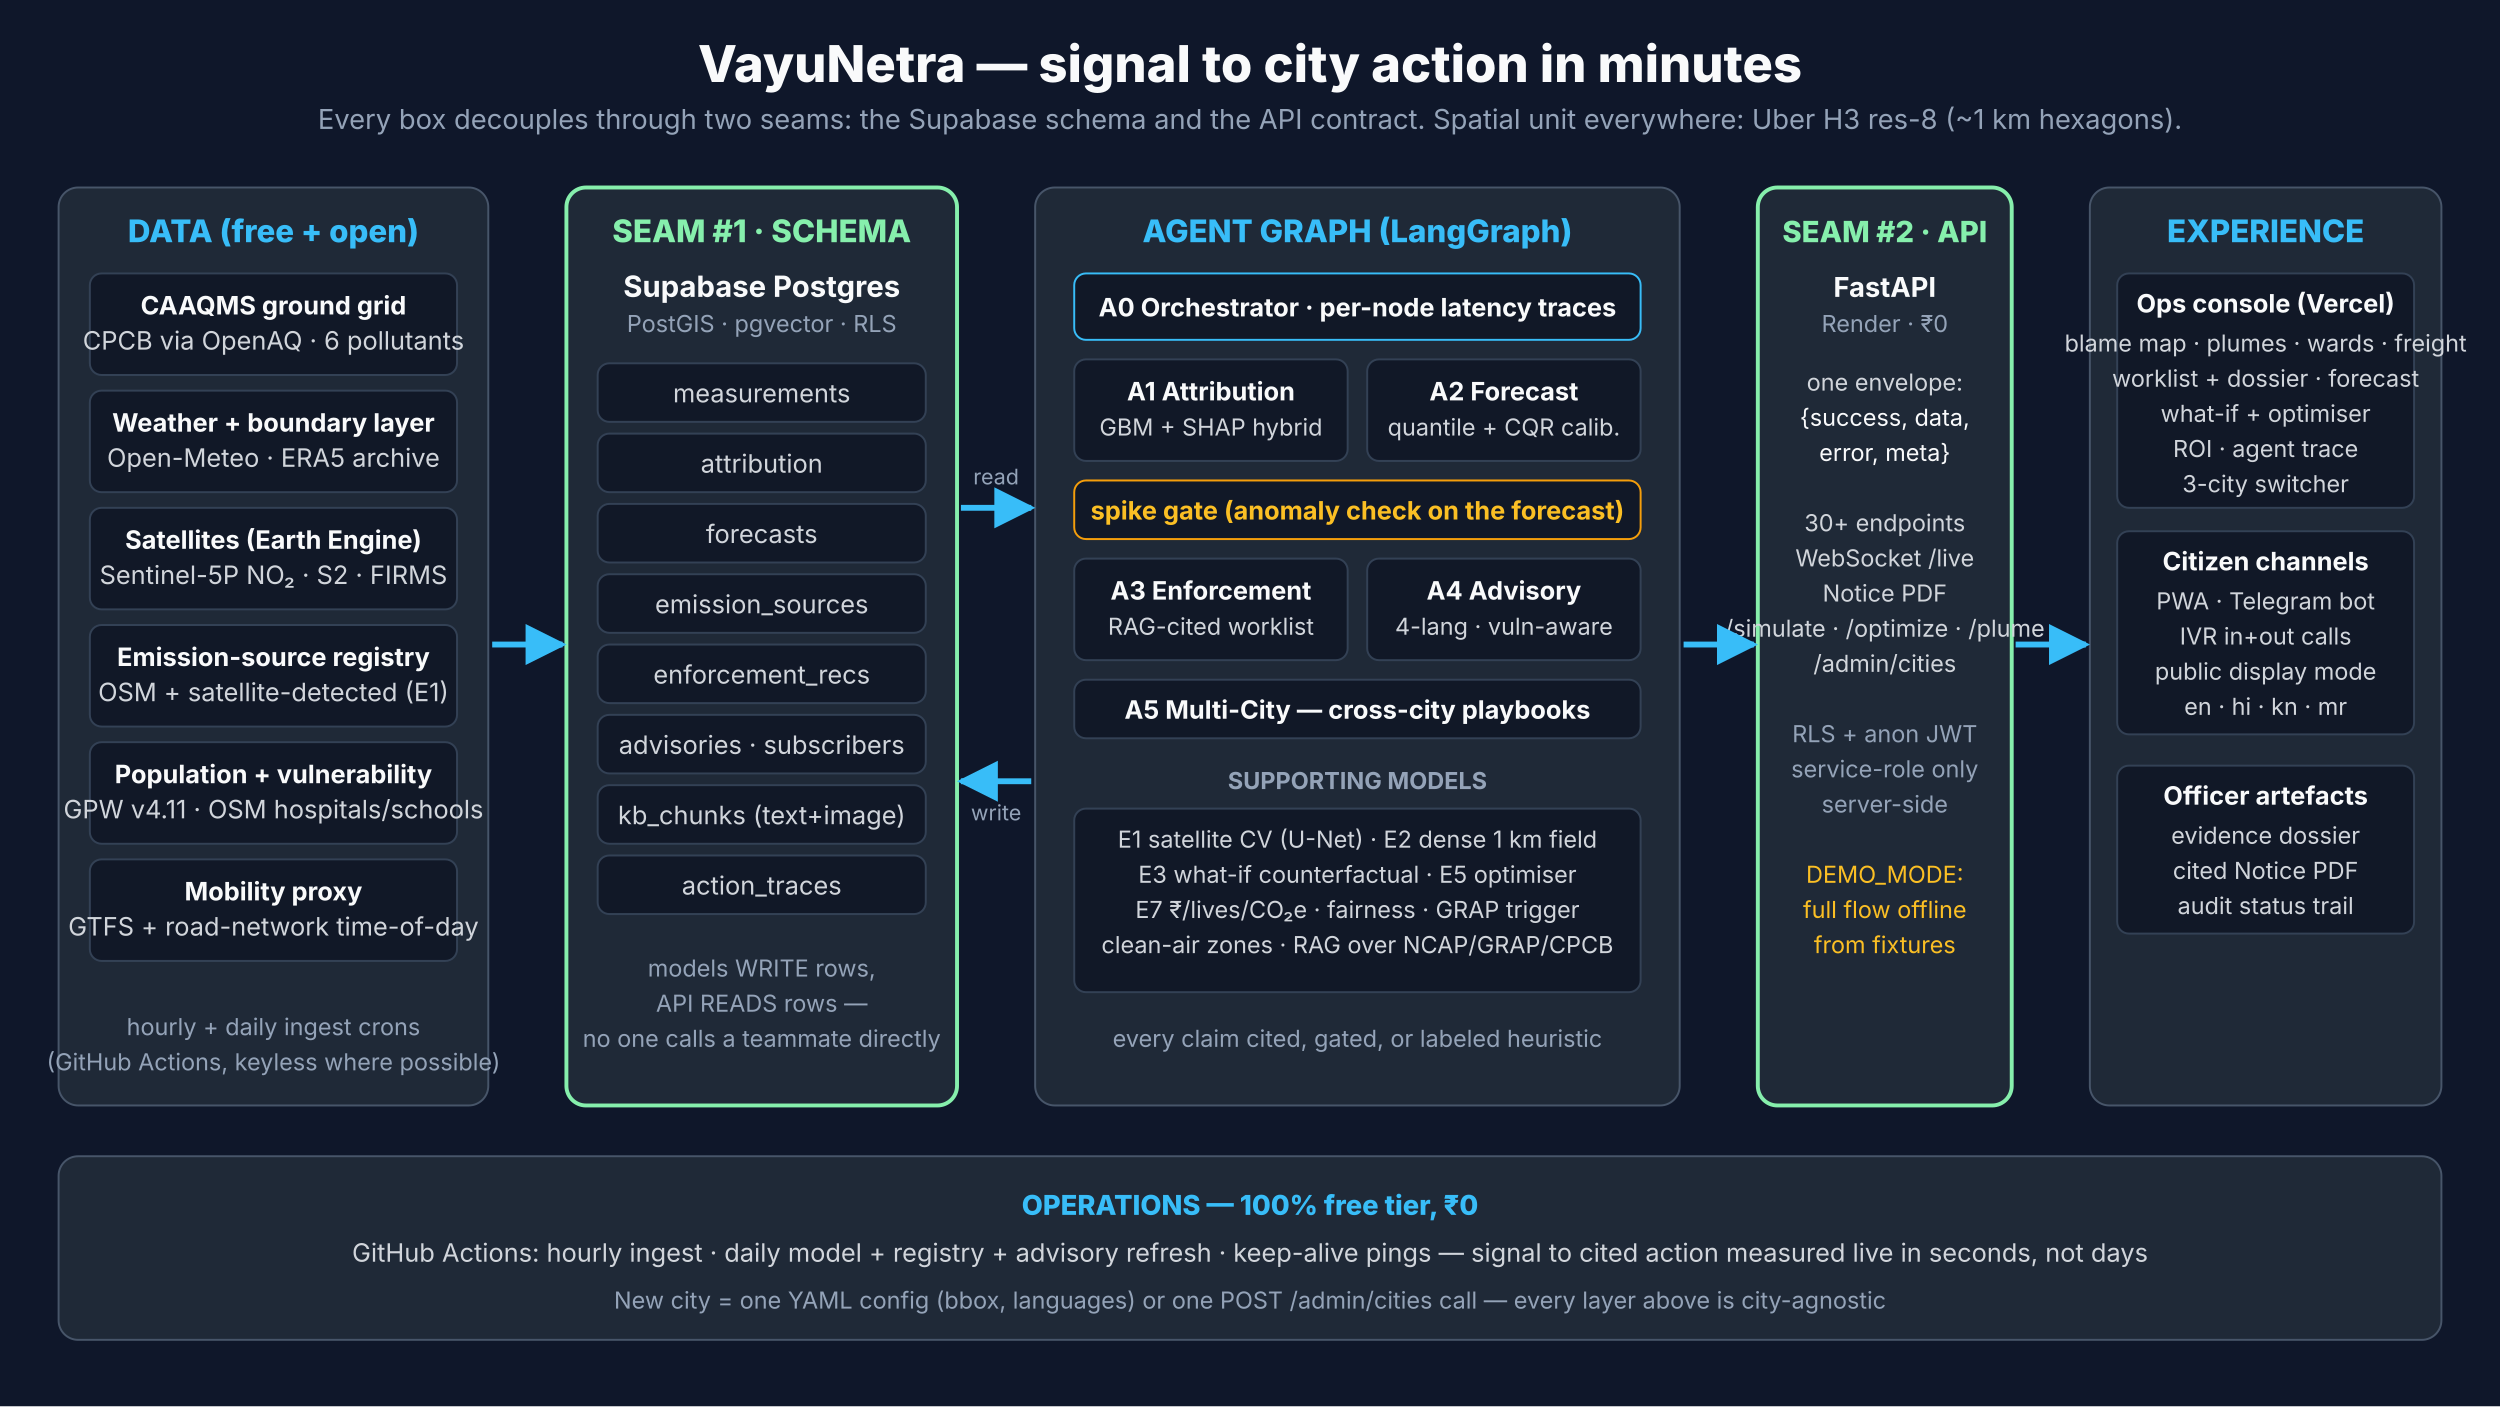
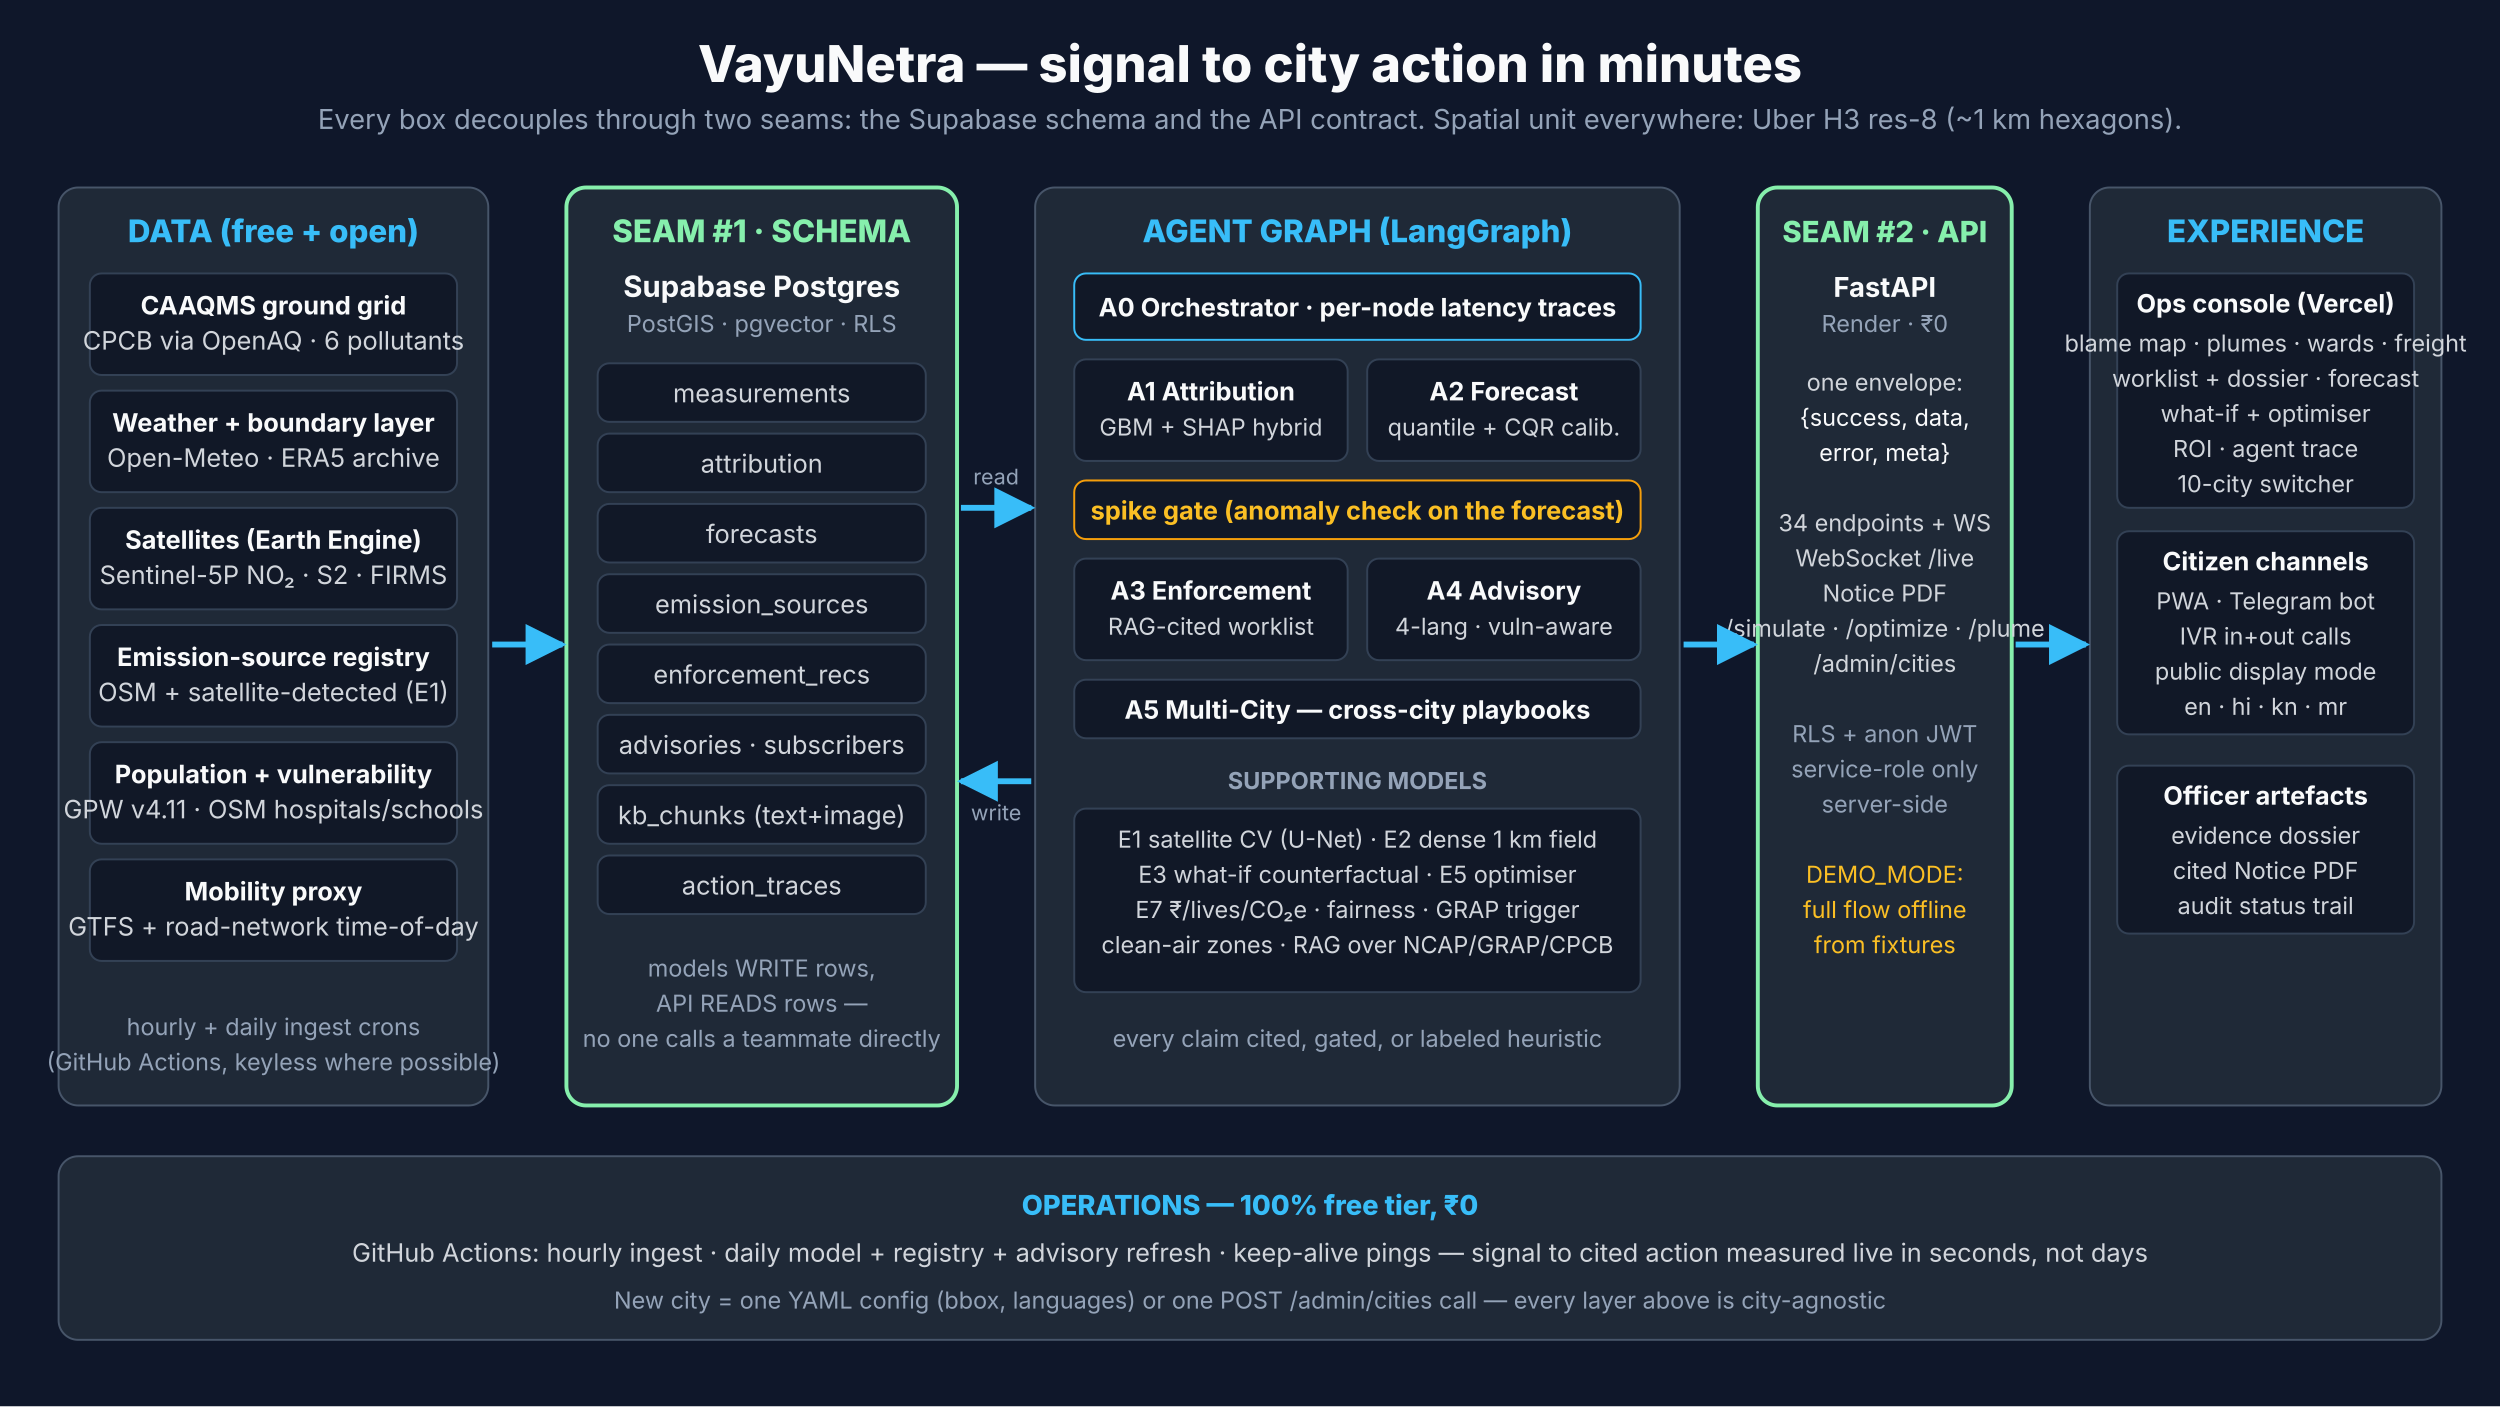
<svg xmlns="http://www.w3.org/2000/svg" viewBox="0 0 1280 720" font-family="Inter, Segoe UI, Arial, sans-serif">
  <defs>
    <marker id="arr" viewBox="0 0 10 10" refX="9" refY="5" markerWidth="7" markerHeight="7" orient="auto-start-reverse">
      <path d="M 0 0 L 10 5 L 0 10 z" fill="#38bdf8" />
    </marker>
  </defs>
  <rect width="1280" height="720" fill="#0f172a" />
  <text x="640" y="42" text-anchor="middle" fill="#f9fafb" font-size="26" font-weight="800">VayuNetra — signal to city action in minutes</text>
  <text x="640" y="66" text-anchor="middle" fill="#94a3b8" font-size="14">Every box decouples through two seams: the Supabase schema and the API contract. Spatial unit everywhere: Uber H3 res-8 (~1 km hexagons).</text>
  <rect x="30" y="96" width="220" height="470" rx="10" fill="#1f2937" stroke="#475569" />
  <text x="140" y="124" text-anchor="middle" fill="#38bdf8" font-size="16" font-weight="800">DATA (free + open)</text>
  <g fill="#d1d5db" font-size="13">
    <rect x="46" y="140" width="188" height="52" rx="6" fill="#111827" stroke="#334155" />
    <text x="140" y="161" text-anchor="middle" fill="#f9fafb" font-weight="700">CAAQMS ground grid</text>
    <text x="140" y="179" text-anchor="middle">CPCB via OpenAQ · 6 pollutants</text>
    <rect x="46" y="200" width="188" height="52" rx="6" fill="#111827" stroke="#334155" />
    <text x="140" y="221" text-anchor="middle" fill="#f9fafb" font-weight="700">Weather + boundary layer</text>
    <text x="140" y="239" text-anchor="middle">Open-Meteo · ERA5 archive</text>
    <rect x="46" y="260" width="188" height="52" rx="6" fill="#111827" stroke="#334155" />
    <text x="140" y="281" text-anchor="middle" fill="#f9fafb" font-weight="700">Satellites (Earth Engine)</text>
    <text x="140" y="299" text-anchor="middle">Sentinel-5P NO₂ · S2 · FIRMS</text>
    <rect x="46" y="320" width="188" height="52" rx="6" fill="#111827" stroke="#334155" />
    <text x="140" y="341" text-anchor="middle" fill="#f9fafb" font-weight="700">Emission-source registry</text>
    <text x="140" y="359" text-anchor="middle">OSM + satellite-detected (E1)</text>
    <rect x="46" y="380" width="188" height="52" rx="6" fill="#111827" stroke="#334155" />
    <text x="140" y="401" text-anchor="middle" fill="#f9fafb" font-weight="700">Population + vulnerability</text>
    <text x="140" y="419" text-anchor="middle">GPW v4.11 · OSM hospitals/schools</text>
    <rect x="46" y="440" width="188" height="52" rx="6" fill="#111827" stroke="#334155" />
    <text x="140" y="461" text-anchor="middle" fill="#f9fafb" font-weight="700">Mobility proxy</text>
    <text x="140" y="479" text-anchor="middle">GTFS + road-network time-of-day</text>
    <text x="140" y="530" text-anchor="middle" fill="#94a3b8" font-size="12">hourly + daily ingest crons</text>
    <text x="140" y="548" text-anchor="middle" fill="#94a3b8" font-size="12">(GitHub Actions, keyless where possible)</text>
  </g>
  <rect x="290" y="96" width="200" height="470" rx="10" fill="#1f2937" stroke="#86efac" stroke-width="2" />
  <text x="390" y="124" text-anchor="middle" fill="#86efac" font-size="16" font-weight="800">SEAM #1 · SCHEMA</text>
  <g fill="#d1d5db" font-size="13">
    <text x="390" y="152" text-anchor="middle" fill="#f9fafb" font-size="15" font-weight="700">Supabase Postgres</text>
    <text x="390" y="170" text-anchor="middle" fill="#94a3b8" font-size="12">PostGIS · pgvector · RLS</text>
    <rect x="306" y="186" width="168" height="30" rx="6" fill="#111827" stroke="#334155" />
    <text x="390" y="206" text-anchor="middle">measurements</text>
    <rect x="306" y="222" width="168" height="30" rx="6" fill="#111827" stroke="#334155" />
    <text x="390" y="242" text-anchor="middle">attribution</text>
    <rect x="306" y="258" width="168" height="30" rx="6" fill="#111827" stroke="#334155" />
    <text x="390" y="278" text-anchor="middle">forecasts</text>
    <rect x="306" y="294" width="168" height="30" rx="6" fill="#111827" stroke="#334155" />
    <text x="390" y="314" text-anchor="middle">emission_sources</text>
    <rect x="306" y="330" width="168" height="30" rx="6" fill="#111827" stroke="#334155" />
    <text x="390" y="350" text-anchor="middle">enforcement_recs</text>
    <rect x="306" y="366" width="168" height="30" rx="6" fill="#111827" stroke="#334155" />
    <text x="390" y="386" text-anchor="middle">advisories · subscribers</text>
    <rect x="306" y="402" width="168" height="30" rx="6" fill="#111827" stroke="#334155" />
    <text x="390" y="422" text-anchor="middle">kb_chunks (text+image)</text>
    <rect x="306" y="438" width="168" height="30" rx="6" fill="#111827" stroke="#334155" />
    <text x="390" y="458" text-anchor="middle">action_traces</text>
    <text x="390" y="500" text-anchor="middle" fill="#94a3b8" font-size="12">models WRITE rows,</text>
    <text x="390" y="518" text-anchor="middle" fill="#94a3b8" font-size="12">API READS rows —</text>
    <text x="390" y="536" text-anchor="middle" fill="#94a3b8" font-size="12">no one calls a teammate directly</text>
  </g>
  <rect x="530" y="96" width="330" height="470" rx="10" fill="#1f2937" stroke="#475569" />
  <text x="695" y="124" text-anchor="middle" fill="#38bdf8" font-size="16" font-weight="800">AGENT GRAPH (LangGraph)</text>
  <g fill="#d1d5db" font-size="13">
    <rect x="550" y="140" width="290" height="34" rx="6" fill="#111827" stroke="#38bdf8" />
    <text x="695" y="162" text-anchor="middle" fill="#f9fafb" font-weight="700">A0 Orchestrator · per-node latency traces</text>
    <rect x="550" y="184" width="140" height="52" rx="6" fill="#111827" stroke="#334155" />
    <text x="620" y="205" text-anchor="middle" fill="#f9fafb" font-weight="700">A1 Attribution</text>
    <text x="620" y="223" text-anchor="middle" font-size="12">GBM + SHAP hybrid</text>
    <rect x="700" y="184" width="140" height="52" rx="6" fill="#111827" stroke="#334155" />
    <text x="770" y="205" text-anchor="middle" fill="#f9fafb" font-weight="700">A2 Forecast</text>
    <text x="770" y="223" text-anchor="middle" font-size="12">quantile + CQR calib.</text>
    <rect x="550" y="246" width="290" height="30" rx="6" fill="#111827" stroke="#f59e0b" />
    <text x="695" y="266" text-anchor="middle" fill="#fbbf24" font-weight="700">spike gate (anomaly check on the forecast)</text>
    <rect x="550" y="286" width="140" height="52" rx="6" fill="#111827" stroke="#334155" />
    <text x="620" y="307" text-anchor="middle" fill="#f9fafb" font-weight="700">A3 Enforcement</text>
    <text x="620" y="325" text-anchor="middle" font-size="12">RAG-cited worklist</text>
    <rect x="700" y="286" width="140" height="52" rx="6" fill="#111827" stroke="#334155" />
    <text x="770" y="307" text-anchor="middle" fill="#f9fafb" font-weight="700">A4 Advisory</text>
    <text x="770" y="325" text-anchor="middle" font-size="12">4-lang · vuln-aware</text>
    <rect x="550" y="348" width="290" height="30" rx="6" fill="#111827" stroke="#334155" />
    <text x="695" y="368" text-anchor="middle" fill="#f9fafb" font-weight="700">A5 Multi-City — cross-city playbooks</text>
    <text x="695" y="404" text-anchor="middle" fill="#94a3b8" font-size="12" font-weight="700">SUPPORTING MODELS</text>
    <rect x="550" y="414" width="290" height="94" rx="6" fill="#111827" stroke="#334155" />
    <text x="695" y="434" text-anchor="middle" font-size="12">E1 satellite CV (U-Net) · E2 dense 1 km field</text>
    <text x="695" y="452" text-anchor="middle" font-size="12">E3 what-if counterfactual · E5 optimiser</text>
    <text x="695" y="470" text-anchor="middle" font-size="12">E7 ₹/lives/CO₂e · fairness · GRAP trigger</text>
    <text x="695" y="488" text-anchor="middle" font-size="12">clean-air zones · RAG over NCAP/GRAP/CPCB</text>
    <text x="695" y="536" text-anchor="middle" fill="#94a3b8" font-size="12">every claim cited, gated, or labeled heuristic</text>
  </g>
  <rect x="900" y="96" width="130" height="470" rx="10" fill="#1f2937" stroke="#86efac" stroke-width="2" />
  <text x="965" y="124" text-anchor="middle" fill="#86efac" font-size="15" font-weight="800">SEAM #2 · API</text>
  <g fill="#d1d5db" font-size="12">
    <text x="965" y="152" text-anchor="middle" fill="#f9fafb" font-size="14" font-weight="700">FastAPI</text>
    <text x="965" y="170" text-anchor="middle" fill="#94a3b8">Render · ₹0</text>
    <text x="965" y="200" text-anchor="middle">one envelope:</text>
    <text x="965" y="218" text-anchor="middle" fill="#f9fafb">{success, data,</text>
    <text x="965" y="236" text-anchor="middle" fill="#f9fafb">error, meta}</text>
-     <text x="965" y="272" text-anchor="middle">30+ endpoints</text>
+     <text x="965" y="272" text-anchor="middle">34 endpoints + WS</text>
    <text x="965" y="290" text-anchor="middle">WebSocket /live</text>
    <text x="965" y="308" text-anchor="middle">Notice PDF</text>
    <text x="965" y="326" text-anchor="middle">/simulate · /optimize · /plume</text>
    <text x="965" y="344" text-anchor="middle">/admin/cities</text>
    <text x="965" y="380" text-anchor="middle" fill="#94a3b8">RLS + anon JWT</text>
    <text x="965" y="398" text-anchor="middle" fill="#94a3b8">service-role only</text>
    <text x="965" y="416" text-anchor="middle" fill="#94a3b8">server-side</text>
    <text x="965" y="452" text-anchor="middle" fill="#fbbf24">DEMO_MODE:</text>
    <text x="965" y="470" text-anchor="middle" fill="#fbbf24">full flow offline</text>
    <text x="965" y="488" text-anchor="middle" fill="#fbbf24">from fixtures</text>
  </g>
  <rect x="1070" y="96" width="180" height="470" rx="10" fill="#1f2937" stroke="#475569" />
  <text x="1160" y="124" text-anchor="middle" fill="#38bdf8" font-size="16" font-weight="800">EXPERIENCE</text>
  <g fill="#d1d5db" font-size="12">
    <rect x="1084" y="140" width="152" height="120" rx="6" fill="#111827" stroke="#334155" />
    <text x="1160" y="160" text-anchor="middle" fill="#f9fafb" font-size="13" font-weight="700">Ops console (Vercel)</text>
    <text x="1160" y="180" text-anchor="middle">blame map · plumes · wards · freight</text>
    <text x="1160" y="198" text-anchor="middle">worklist + dossier · forecast</text>
    <text x="1160" y="216" text-anchor="middle">what-if + optimiser</text>
    <text x="1160" y="234" text-anchor="middle">ROI · agent trace</text>
-     <text x="1160" y="252" text-anchor="middle">3-city switcher</text>
+     <text x="1160" y="252" text-anchor="middle">10-city switcher</text>
    <rect x="1084" y="272" width="152" height="104" rx="6" fill="#111827" stroke="#334155" />
    <text x="1160" y="292" text-anchor="middle" fill="#f9fafb" font-size="13" font-weight="700">Citizen channels</text>
    <text x="1160" y="312" text-anchor="middle">PWA · Telegram bot</text>
    <text x="1160" y="330" text-anchor="middle">IVR in+out calls</text>
    <text x="1160" y="348" text-anchor="middle">public display mode</text>
    <text x="1160" y="366" text-anchor="middle">en · hi · kn · mr</text>
    <rect x="1084" y="392" width="152" height="86" rx="6" fill="#111827" stroke="#334155" />
    <text x="1160" y="412" text-anchor="middle" fill="#f9fafb" font-size="13" font-weight="700">Officer artefacts</text>
    <text x="1160" y="432" text-anchor="middle">evidence dossier</text>
    <text x="1160" y="450" text-anchor="middle">cited Notice PDF</text>
    <text x="1160" y="468" text-anchor="middle">audit status trail</text>
  </g>
  <line x1="252" y1="330" x2="288" y2="330" stroke="#38bdf8" stroke-width="3" marker-end="url(#arr)" />
  <line x1="492" y1="260" x2="528" y2="260" stroke="#38bdf8" stroke-width="3" marker-end="url(#arr)" />
  <line x1="528" y1="400" x2="492" y2="400" stroke="#38bdf8" stroke-width="3" marker-end="url(#arr)" />
  <text x="510" y="248" text-anchor="middle" fill="#94a3b8" font-size="11">read</text>
  <text x="510" y="420" text-anchor="middle" fill="#94a3b8" font-size="11">write</text>
  <line x1="862" y1="330" x2="898" y2="330" stroke="#38bdf8" stroke-width="3" marker-end="url(#arr)" />
  <line x1="1032" y1="330" x2="1068" y2="330" stroke="#38bdf8" stroke-width="3" marker-end="url(#arr)" />
  <rect x="30" y="592" width="1220" height="94" rx="10" fill="#1f2937" stroke="#475569" />
  <text x="640" y="622" text-anchor="middle" fill="#38bdf8" font-size="14" font-weight="800">OPERATIONS — 100% free tier, ₹0</text>
  <text x="640" y="646" text-anchor="middle" fill="#d1d5db" font-size="13">GitHub Actions: hourly ingest · daily model + registry + advisory refresh · keep-alive pings — signal to cited action measured live in seconds, not days</text>
  <text x="640" y="670" text-anchor="middle" fill="#94a3b8" font-size="12">New city = one YAML config (bbox, languages) or one POST /admin/cities call — every layer above is city-agnostic</text>
</svg>
